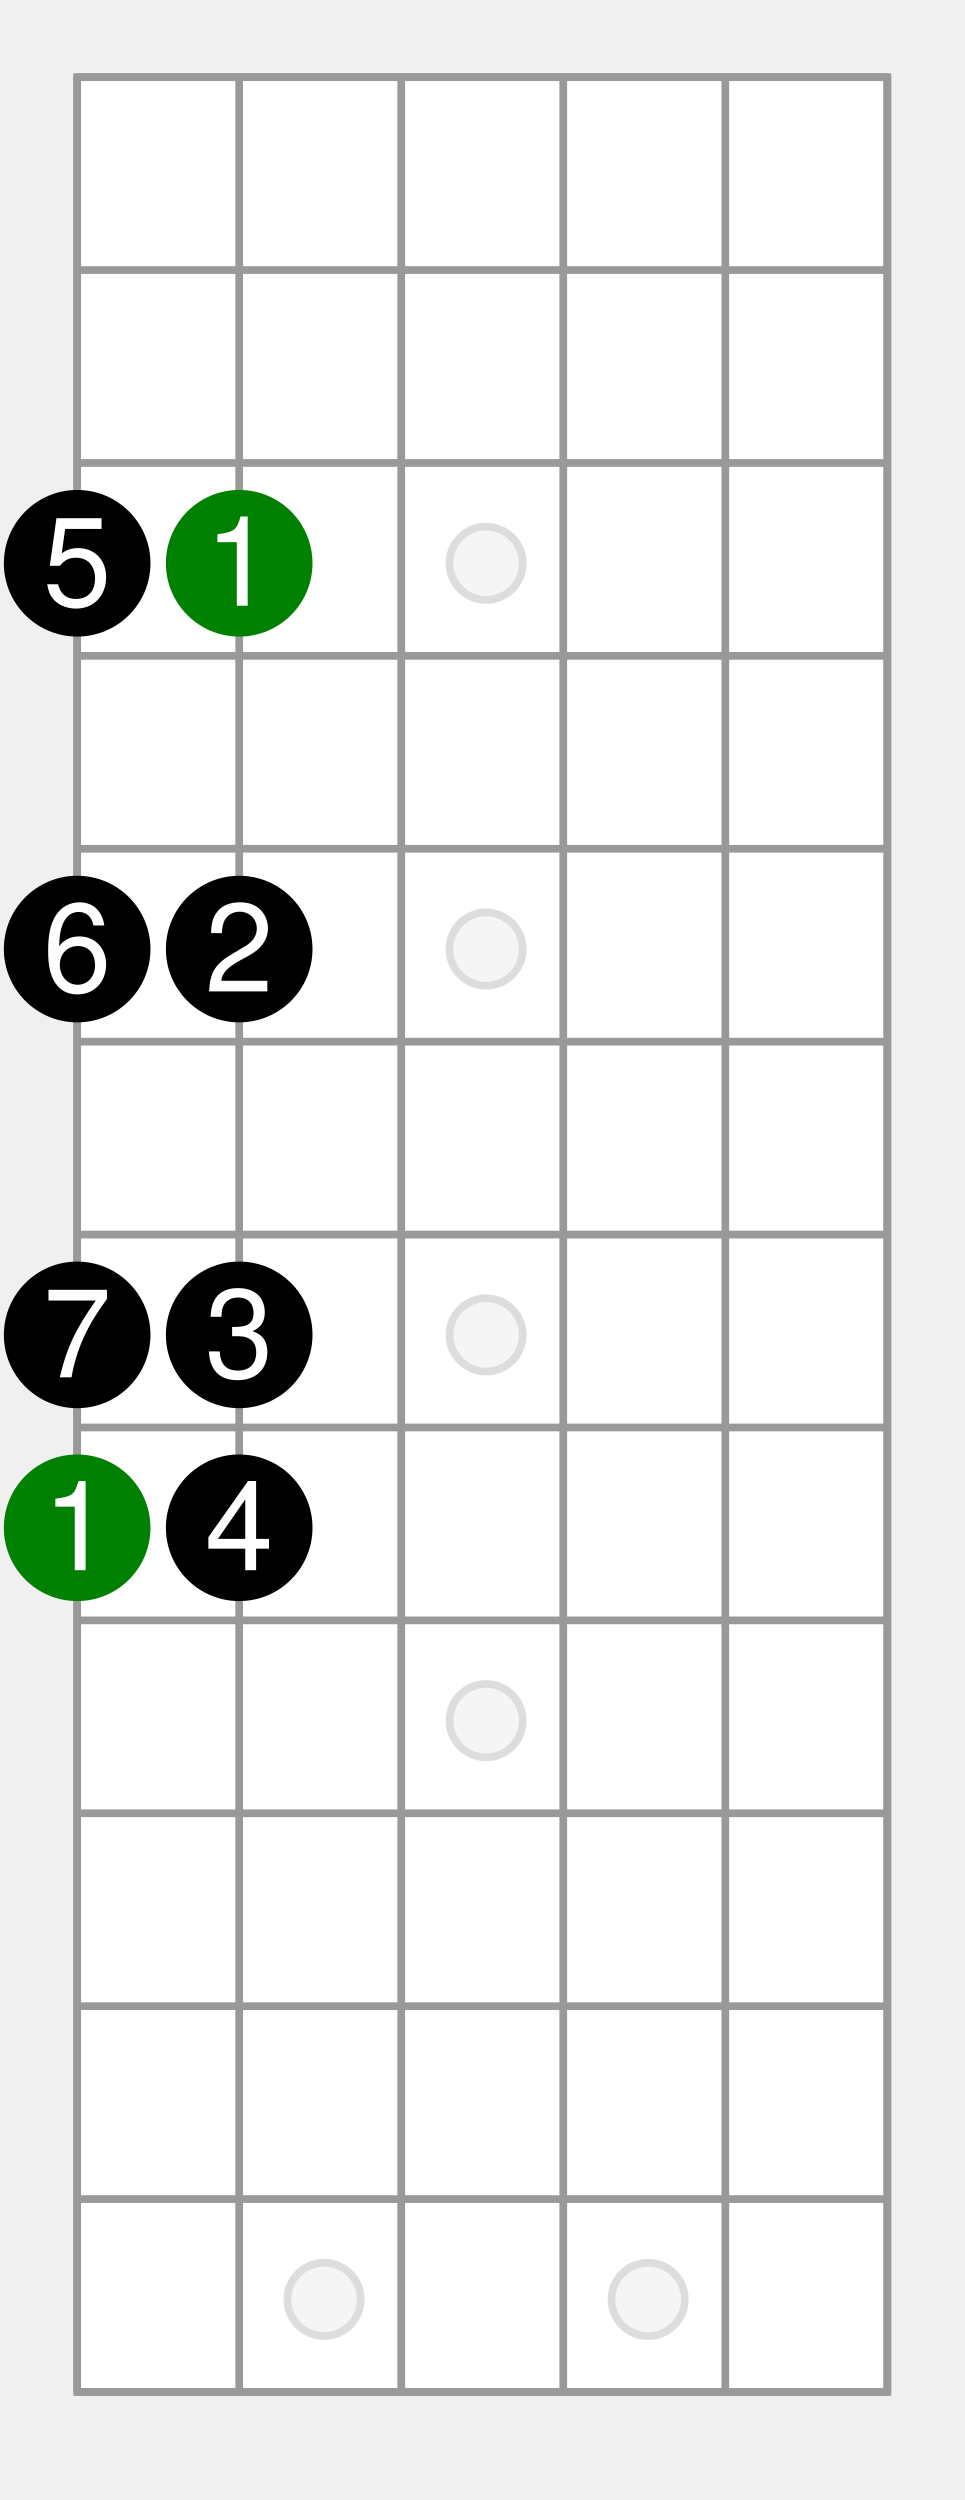
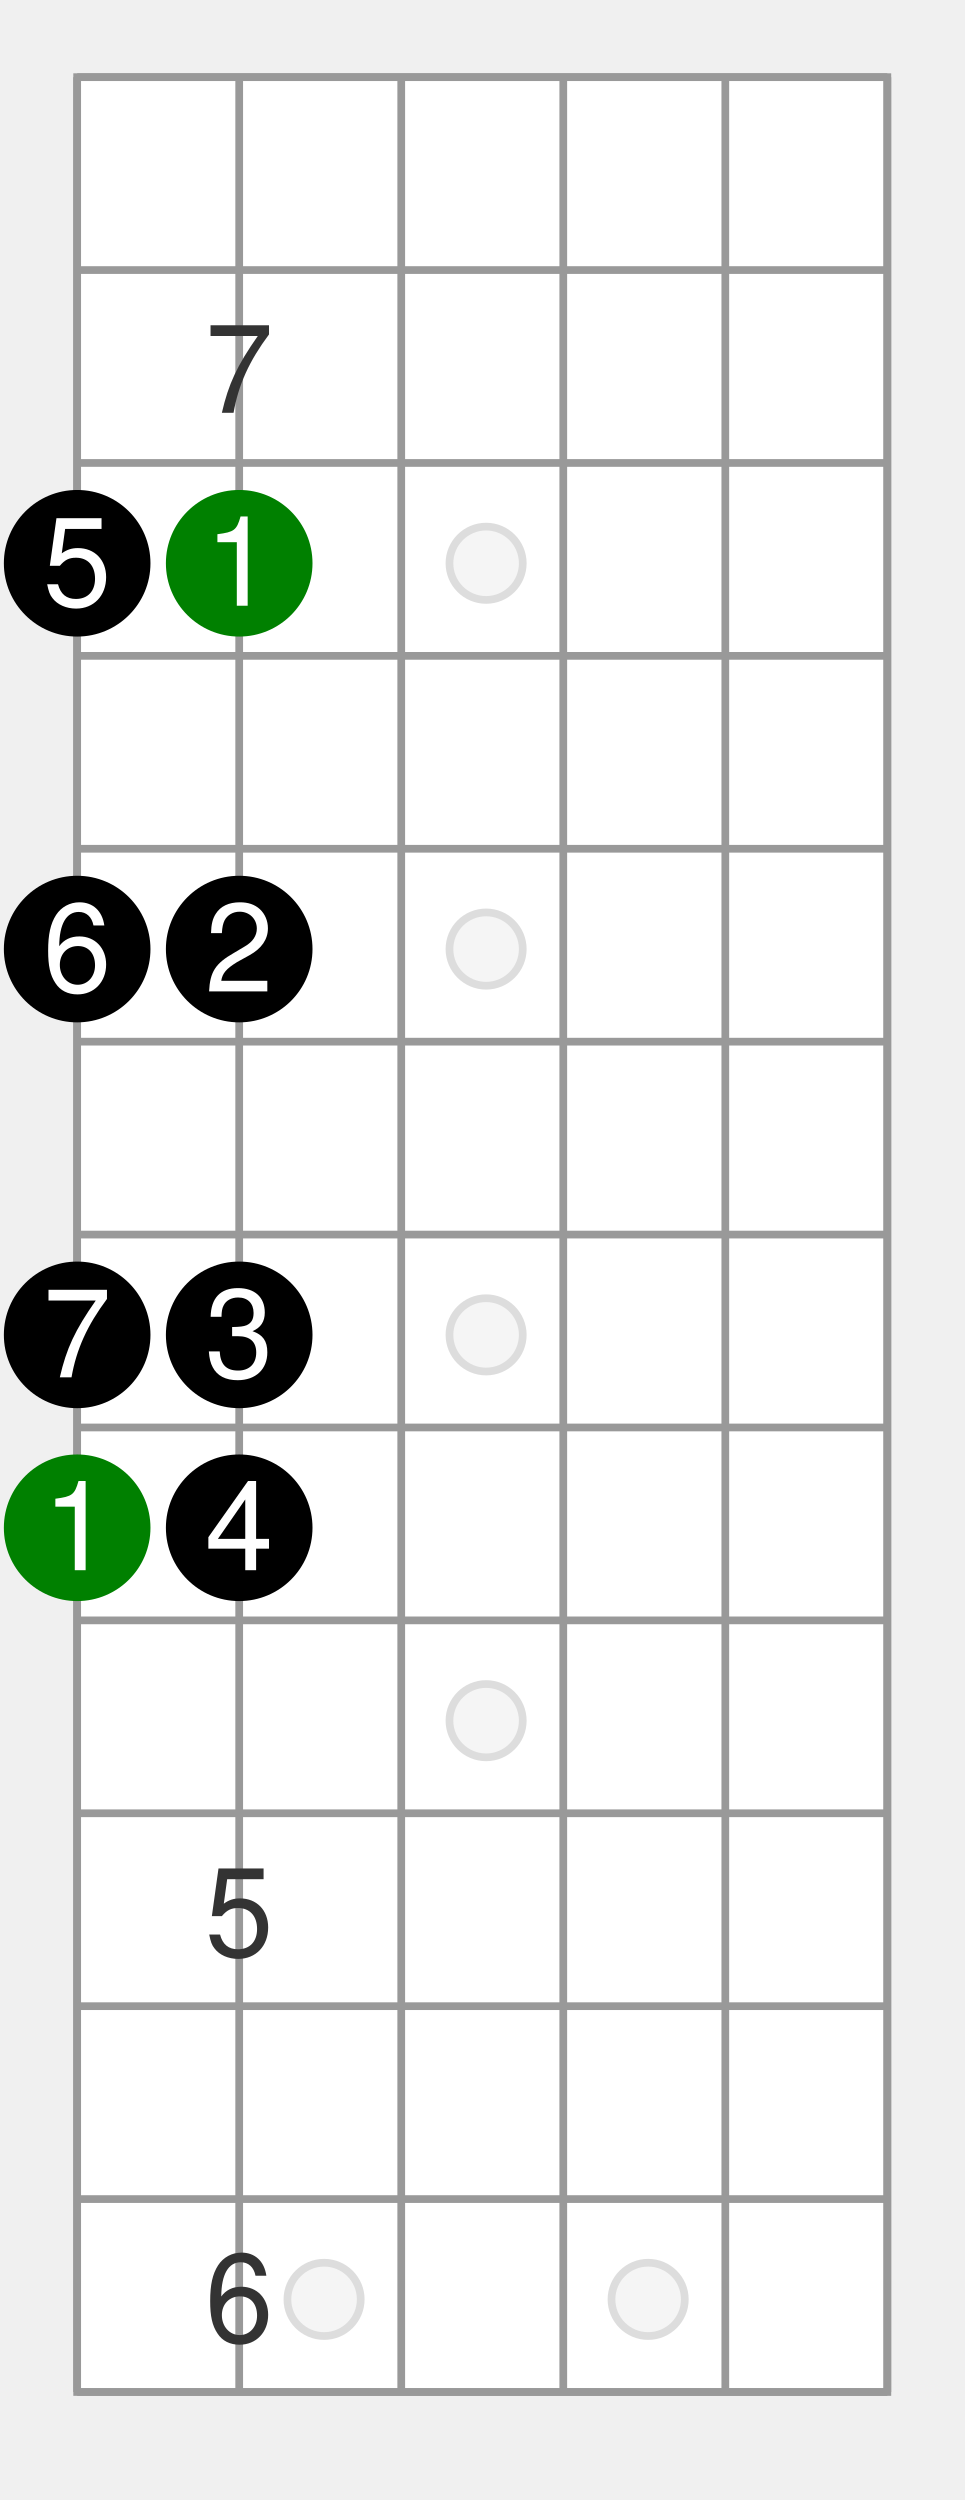
- <svg xmlns="http://www.w3.org/2000/svg" id="diagram-new" class="fbd-diagram" width="100%" viewBox="0 0 125 324" preserveAspectRatio="xMidYMid meet" font-size="16px" data-fbd="{&quot;numStrings&quot;:6,&quot;numFrets&quot;:12,&quot;inlays&quot;:[3,5,7,9,&quot;12:double&quot;],&quot;grid&quot;:[[null,null,null,null,null,null,null,null],[null,null,null,null,null,null,null,null],[null,null,null,null,null,null,null,null],[null,{&quot;dot&quot;:true,&quot;label&quot;:&quot;5&quot;},{&quot;dot&quot;:true,&quot;class&quot;:&quot;fbd-note-root&quot;,&quot;label&quot;:&quot;1&quot;},null,null,null,null,null],[null,null,null,null,null,null,null,null],[null,{&quot;dot&quot;:true,&quot;label&quot;:&quot;6&quot;},{&quot;dot&quot;:true,&quot;label&quot;:&quot;2&quot;},null,null,null,null,null],[null,null,null,null,null,null,null,null],[null,{&quot;dot&quot;:true,&quot;label&quot;:&quot;7&quot;},{&quot;dot&quot;:true,&quot;label&quot;:&quot;3&quot;},null,null,null,null,null],[null,{&quot;dot&quot;:true,&quot;class&quot;:&quot;fbd-note-root&quot;,&quot;label&quot;:&quot;1&quot;},{&quot;dot&quot;:true,&quot;label&quot;:&quot;4&quot;},null,null,null,null,null],[null,null,null,null,null,null,null,null],[null],[null],[null]]}">
+ <svg xmlns="http://www.w3.org/2000/svg" id="diagram-new" class="fbd-diagram" width="100%" viewBox="0 0 125 324" preserveAspectRatio="xMidYMid meet" font-size="16px" data-fbd="{&quot;numStrings&quot;:6,&quot;numFrets&quot;:12,&quot;inlays&quot;:[3,5,7,9,&quot;12:double&quot;],&quot;grid&quot;:[[null,null,&quot;&quot;,null,null,null,null,null],[null,null,null,null,null,null,null,null],[null,null,&quot;7&quot;,null,null,null,null,null],[null,{&quot;dot&quot;:true,&quot;label&quot;:&quot;5&quot;},{&quot;dot&quot;:true,&quot;class&quot;:&quot;fbd-note-root&quot;,&quot;label&quot;:&quot;1&quot;},null,null,null,null,null],[null,null,null,null,null,null,null,null],[null,{&quot;dot&quot;:true,&quot;label&quot;:&quot;6&quot;},{&quot;dot&quot;:true,&quot;label&quot;:&quot;2&quot;},null,null,null,null,null],[null,null,null,null,null,null,null,null],[null,{&quot;dot&quot;:true,&quot;label&quot;:&quot;7&quot;},{&quot;dot&quot;:true,&quot;label&quot;:&quot;3&quot;},null,null,null,null,null],[null,{&quot;dot&quot;:true,&quot;class&quot;:&quot;fbd-note-root&quot;,&quot;label&quot;:&quot;1&quot;},{&quot;dot&quot;:true,&quot;label&quot;:&quot;4&quot;},null,null,null,null,null],[null,null,null,null,null,null,null,null],[null,null,&quot;5&quot;],[null],[null,null,&quot;6&quot;]]}">
  <style type="text/css">/*  */
 .fbd-grid { stroke: #999; } .fbd-grid-background { fill: #fff; } .fbd-diagram { font-family: "Helvetica Neue",Helvetica,Arial,sans-serif; font-weight: 500; } .fbd-inlays { fill: #f5f5f5; stroke: #ddd; } .fbd-positions text { fill: #333; text-anchor: middle; } .fbd-positions circle + text { fill: #fff; } .fbd-dots { fill: #000; stroke: none; } .fbd-note-footer { font-size: 75%; text-anchor: middle; fill: #000; } .fbd-note-root circle { fill: green; } .fbd-note-optional circle { fill: #fff; stroke: #999; stroke-dasharray: 5,2; } .fbd-note-optional circle + text { fill: #666; } .fbd-note-chromatic circle { fill: #fcc; } .fbd-note-chromatic circle + text { fill: #000; }
/*  */
</style>
  <g class="fbd-grid">
    <rect class="fbd-grid-background" x="10" y="10" width="105" height="300" />
    <path class="fbd-frets" d=" M10 10 h105 M10 35 h105 M10 60 h105 M10 85 h105 M10 110 h105 M10 135 h105 M10 160 h105 M10 185 h105 M10 210 h105 M10 235 h105 M10 260 h105 M10 285 h105 M10 310 h105" />
    <path class="fbd-strings" d=" M10 10 v300 M31 10 v300 M52 10 v300 M73 10 v300 M94 10 v300 M115 10 v300" />
  </g>
  <g class="fbd-inlays">
    <circle cx="63" cy="73" r="4.75" />
    <circle cx="63" cy="123" r="4.75" />
    <circle cx="63" cy="173" r="4.75" />
    <circle cx="63" cy="223" r="4.75" />
    <circle cx="42" cy="298" r="4.75" />
    <circle cx="84" cy="298" r="4.75" />
  </g>
  <g class="fbd-positions">
+     <g class="fbd-pos-2-2">
+       <text x="31" y="53.5">7</text>
+     </g>
    <g class="fbd-pos-1-3">
      <circle cx="10" cy="73" r="9.5" />
      <text x="10" y="78.5">5</text>
    </g>
    <g class="fbd-pos-2-3 fbd-note-root">
      <circle cx="31" cy="73" r="9.5" />
      <text x="31" y="78.5">1</text>
    </g>
    <g class="fbd-pos-1-5">
      <circle cx="10" cy="123" r="9.5" />
      <text x="10" y="128.5">6</text>
    </g>
    <g class="fbd-pos-2-5">
      <circle cx="31" cy="123" r="9.5" />
      <text x="31" y="128.5">2</text>
    </g>
    <g class="fbd-pos-1-7">
      <circle cx="10" cy="173" r="9.5" />
      <text x="10" y="178.5">7</text>
    </g>
    <g class="fbd-pos-2-7">
      <circle cx="31" cy="173" r="9.5" />
      <text x="31" y="178.5">3</text>
    </g>
    <g class="fbd-pos-1-8 fbd-note-root">
      <circle cx="10" cy="198" r="9.5" />
      <text x="10" y="203.5">1</text>
    </g>
    <g class="fbd-pos-2-8">
      <circle cx="31" cy="198" r="9.5" />
      <text x="31" y="203.5">4</text>
    </g>
+     <g class="fbd-pos-2-10">
+       <text x="31" y="253.5">5</text>
+     </g>
+     <g class="fbd-pos-2-12">
+       <text x="31" y="303.5">6</text>
+     </g>
  </g>
</svg>
